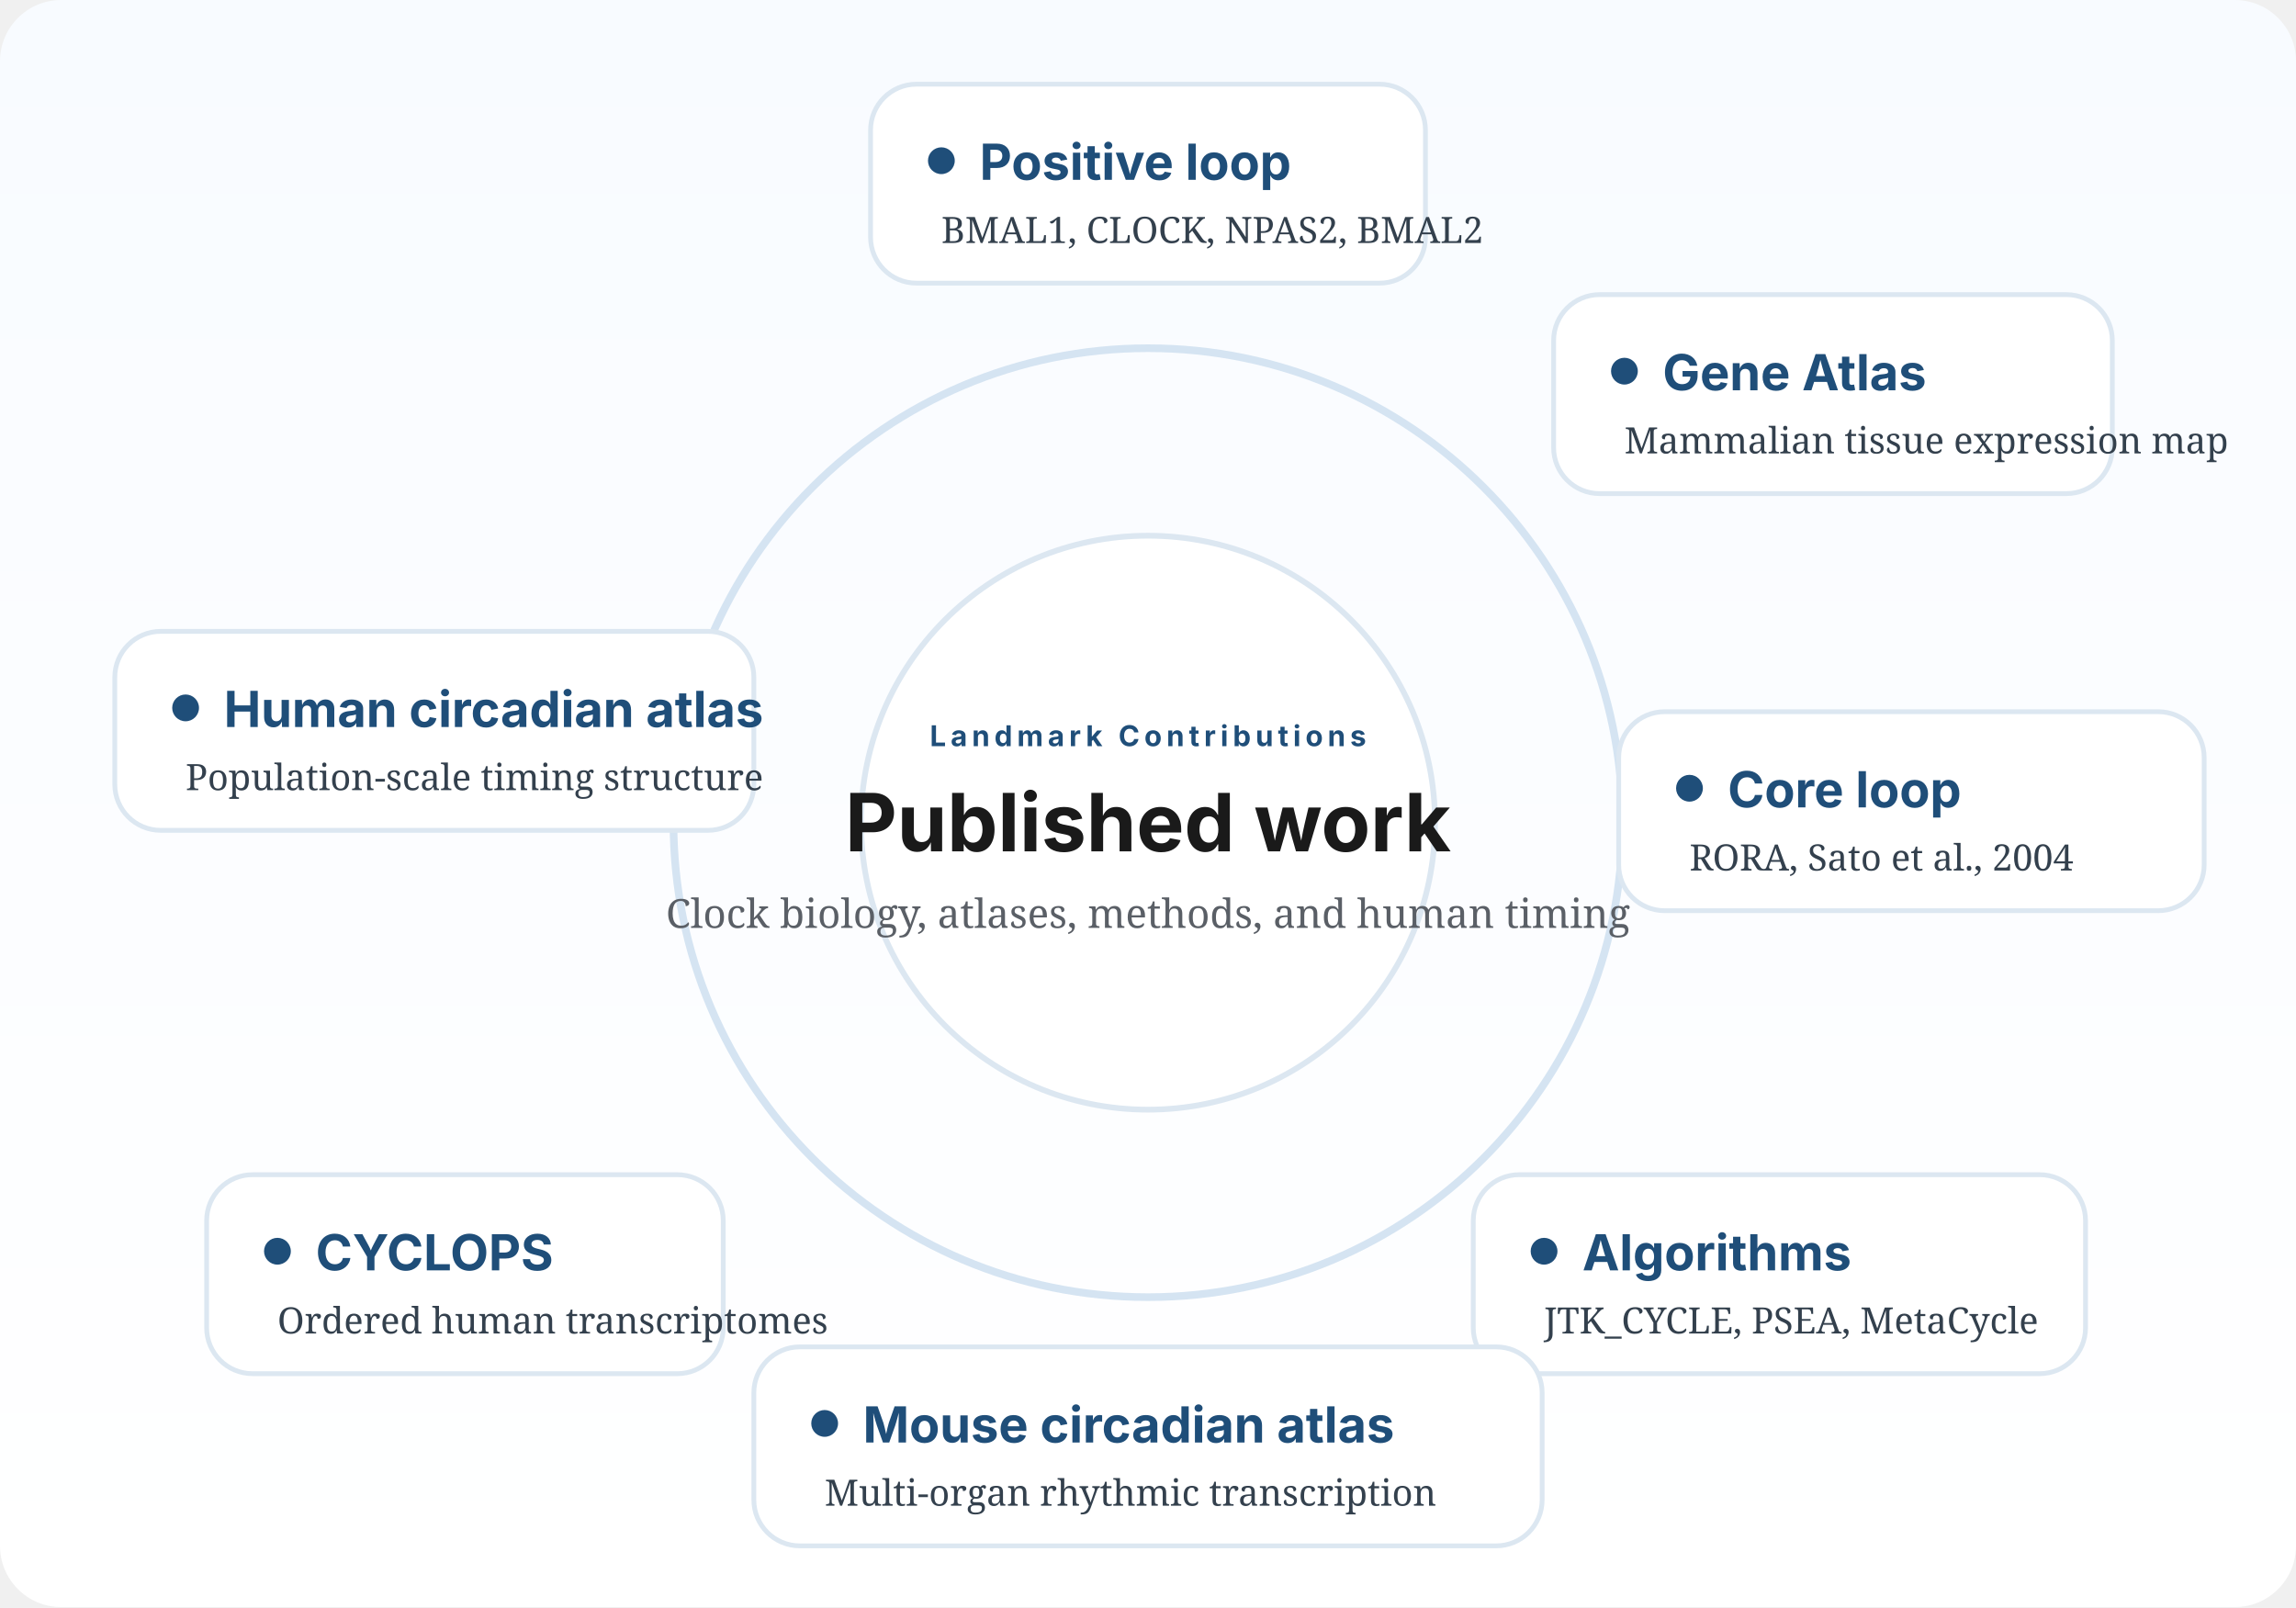
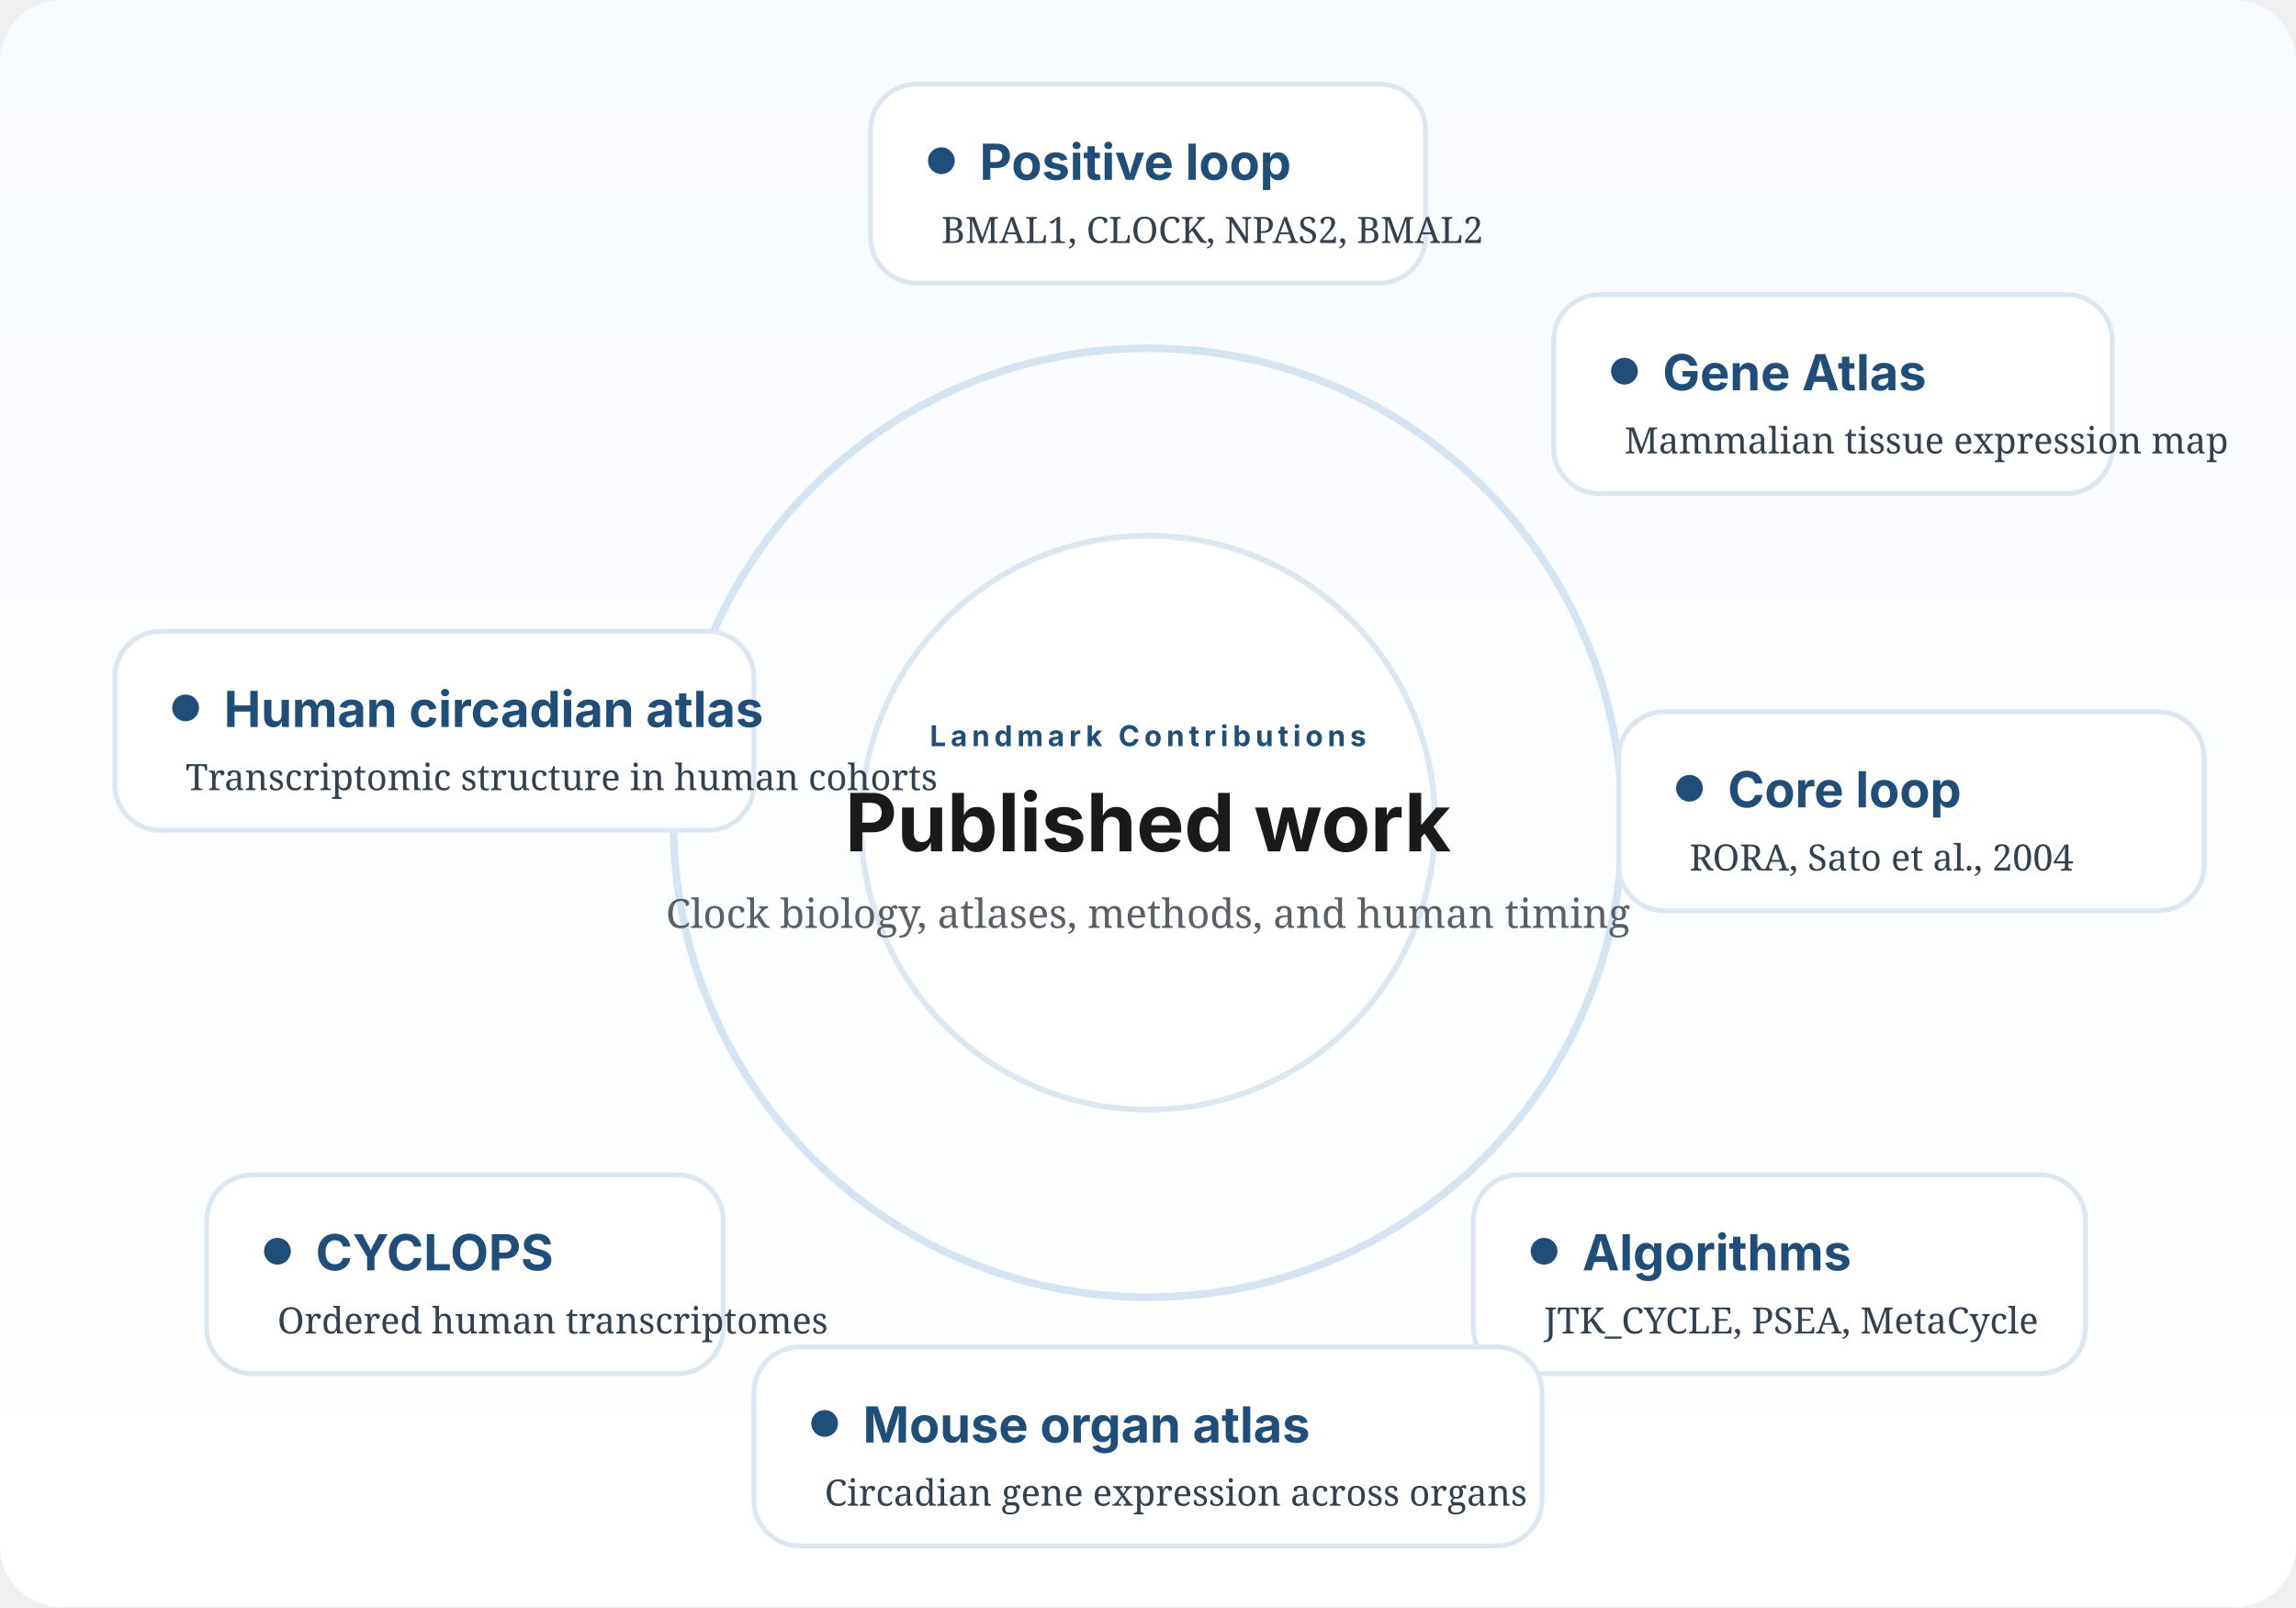
<svg xmlns="http://www.w3.org/2000/svg" viewBox="0 0 1200 840" role="img" aria-labelledby="title desc">
  <defs>
    <linearGradient id="bg" x1="0" x2="0" y1="0" y2="1">
      <stop offset="0" stop-color="#f8fbff" />
      <stop offset="1" stop-color="#ffffff" />
    </linearGradient>
    <style>
      .bg { fill: url(#bg); }
      .ring { fill: none; stroke: #d5e4f2; stroke-width: 4; }
      .center { fill: #ffffff; stroke: #dce7f1; stroke-width: 3; }
      .node { fill: #ffffff; stroke: #dce7f1; stroke-width: 2.5; }
      .kicker { fill: #1f4e79; font: 700 15px Inter, Arial, sans-serif; letter-spacing: 0.16em; text-transform: uppercase; }
      .title { fill: #1a1a1a; font: 700 42px Inter, Arial, sans-serif; }
      .sub { fill: #5a5f66; font: 400 21px "Source Serif Pro", Georgia, serif; }
      .node-title { fill: #1f4e79; font: 700 26px Inter, Arial, sans-serif; }
      .node-copy { fill: #33404d; font: 400 19px "Source Serif Pro", Georgia, serif; }
      .mark { fill: #1f4e79; }
    </style>
  </defs>
  <rect class="bg" width="1200" height="840" rx="32" />
  <circle class="ring" cx="600" cy="430" r="248" />
  <circle class="center" cx="600" cy="430" r="150" />
  <text class="kicker" x="600" y="390" text-anchor="middle">Landmark Contributions</text>
  <text class="title" x="600" y="445" text-anchor="middle">Published work</text>
  <text class="sub" x="600" y="485" text-anchor="middle">Clock biology, atlases, methods, and human timing</text>
  <rect class="node" x="455" y="44" width="290" height="104" rx="24" />
  <circle class="mark" cx="492" cy="84" r="7" />
  <text class="node-title" x="512" y="94">Positive loop</text>
  <text class="node-copy" x="492" y="127">BMAL1, CLOCK, NPAS2, BMAL2</text>
  <rect class="node" x="812" y="154" width="292" height="104" rx="24" />
  <circle class="mark" cx="849" cy="194" r="7" />
  <text class="node-title" x="869" y="204">Gene Atlas</text>
  <text class="node-copy" x="849" y="237">Mammalian tissue expression map</text>
  <rect class="node" x="846" y="372" width="306" height="104" rx="24" />
  <circle class="mark" cx="883" cy="412" r="7" />
  <text class="node-title" x="903" y="422">Core loop</text>
  <text class="node-copy" x="883" y="455">RORA, Sato et al., 2004</text>
  <rect class="node" x="770" y="614" width="320" height="104" rx="24" />
  <circle class="mark" cx="807" cy="654" r="7" />
  <text class="node-title" x="827" y="664">Algorithms</text>
  <text class="node-copy" x="807" y="697">JTK_CYCLE, PSEA, MetaCycle</text>
  <rect class="node" x="394" y="704" width="412" height="104" rx="24" />
  <circle class="mark" cx="431" cy="744" r="7" />
-   <text class="node-title" x="451" y="754">Mouse circadian atlas</text>
-   <text class="node-copy" x="431" y="787">Multi-organ rhythmic transcription</text>
+   <text class="node-title" x="451" y="754">Mouse organ atlas</text>
+   <text class="node-copy" x="431" y="787">Circadian gene expression across organs</text>
  <rect class="node" x="108" y="614" width="270" height="104" rx="24" />
  <circle class="mark" cx="145" cy="654" r="7" />
  <text class="node-title" x="165" y="664">CYCLOPS</text>
  <text class="node-copy" x="145" y="697">Ordered human transcriptomes</text>
  <rect class="node" x="60" y="330" width="334" height="104" rx="24" />
  <circle class="mark" cx="97" cy="370" r="7" />
  <text class="node-title" x="117" y="380">Human circadian atlas</text>
-   <text class="node-copy" x="97" y="413">Population-scale timing structure</text>
+   <text class="node-copy" x="97" y="413">Transcriptomic structure in human cohorts</text>
</svg>
